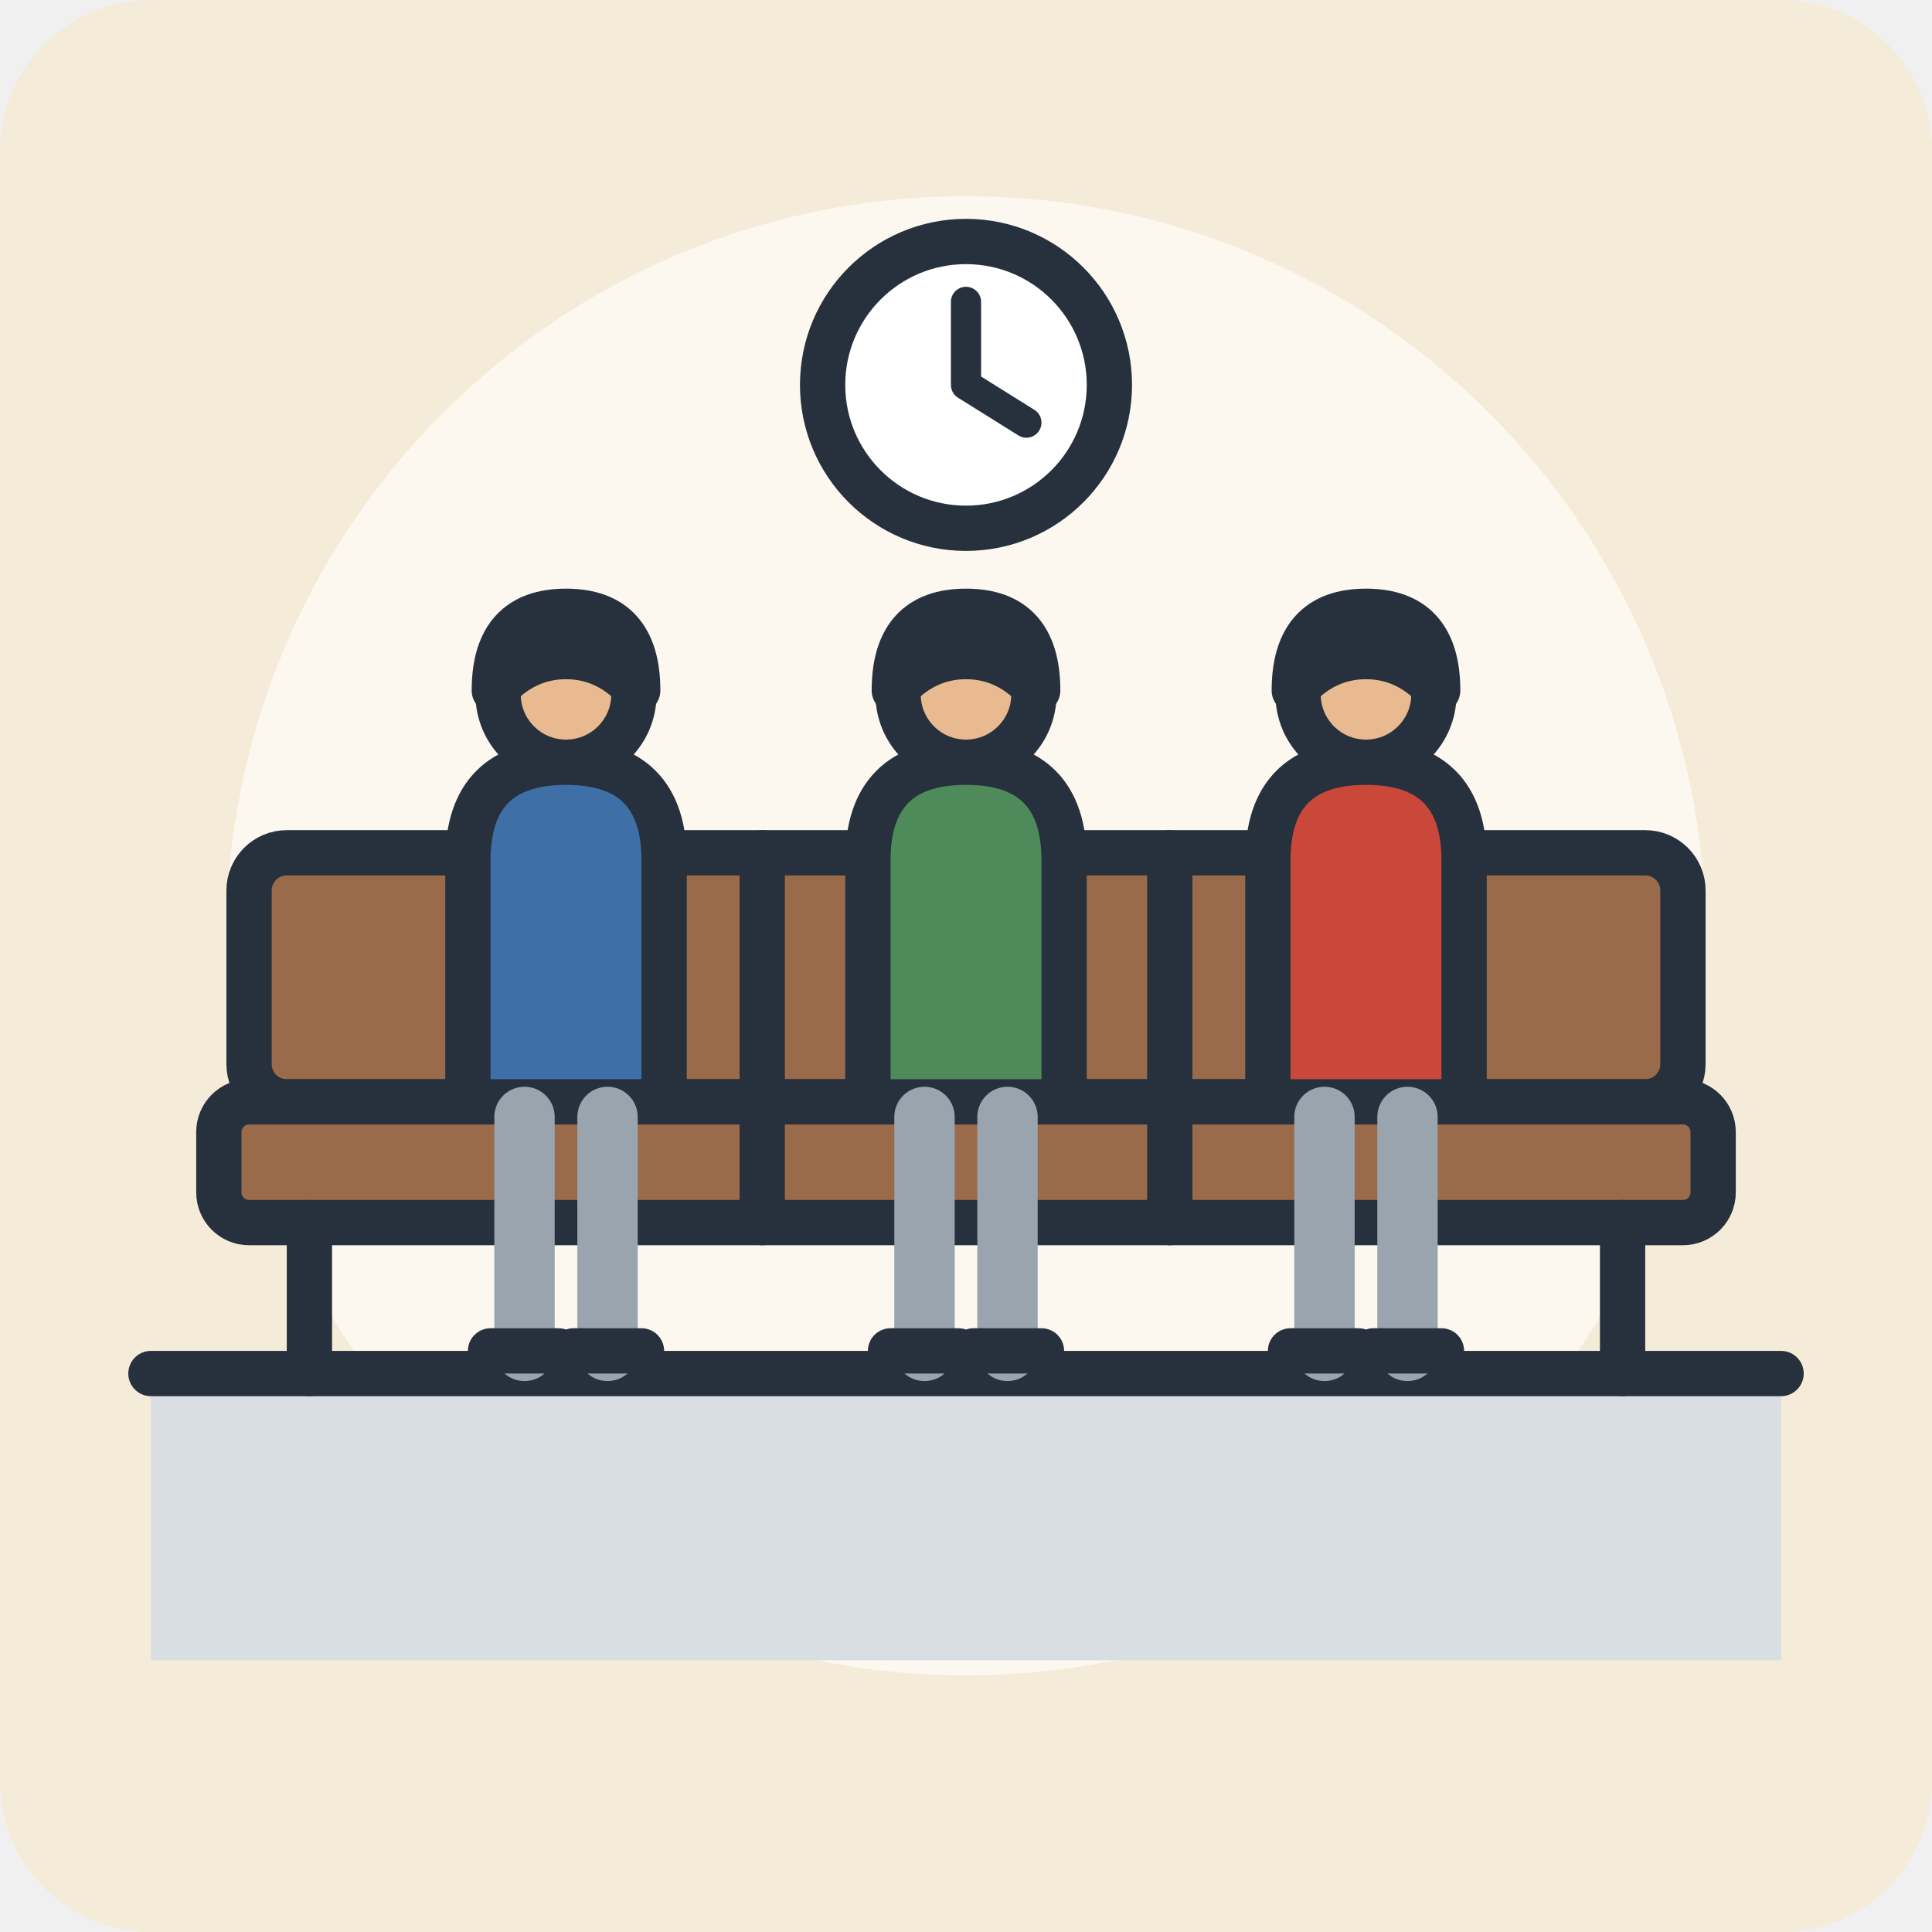
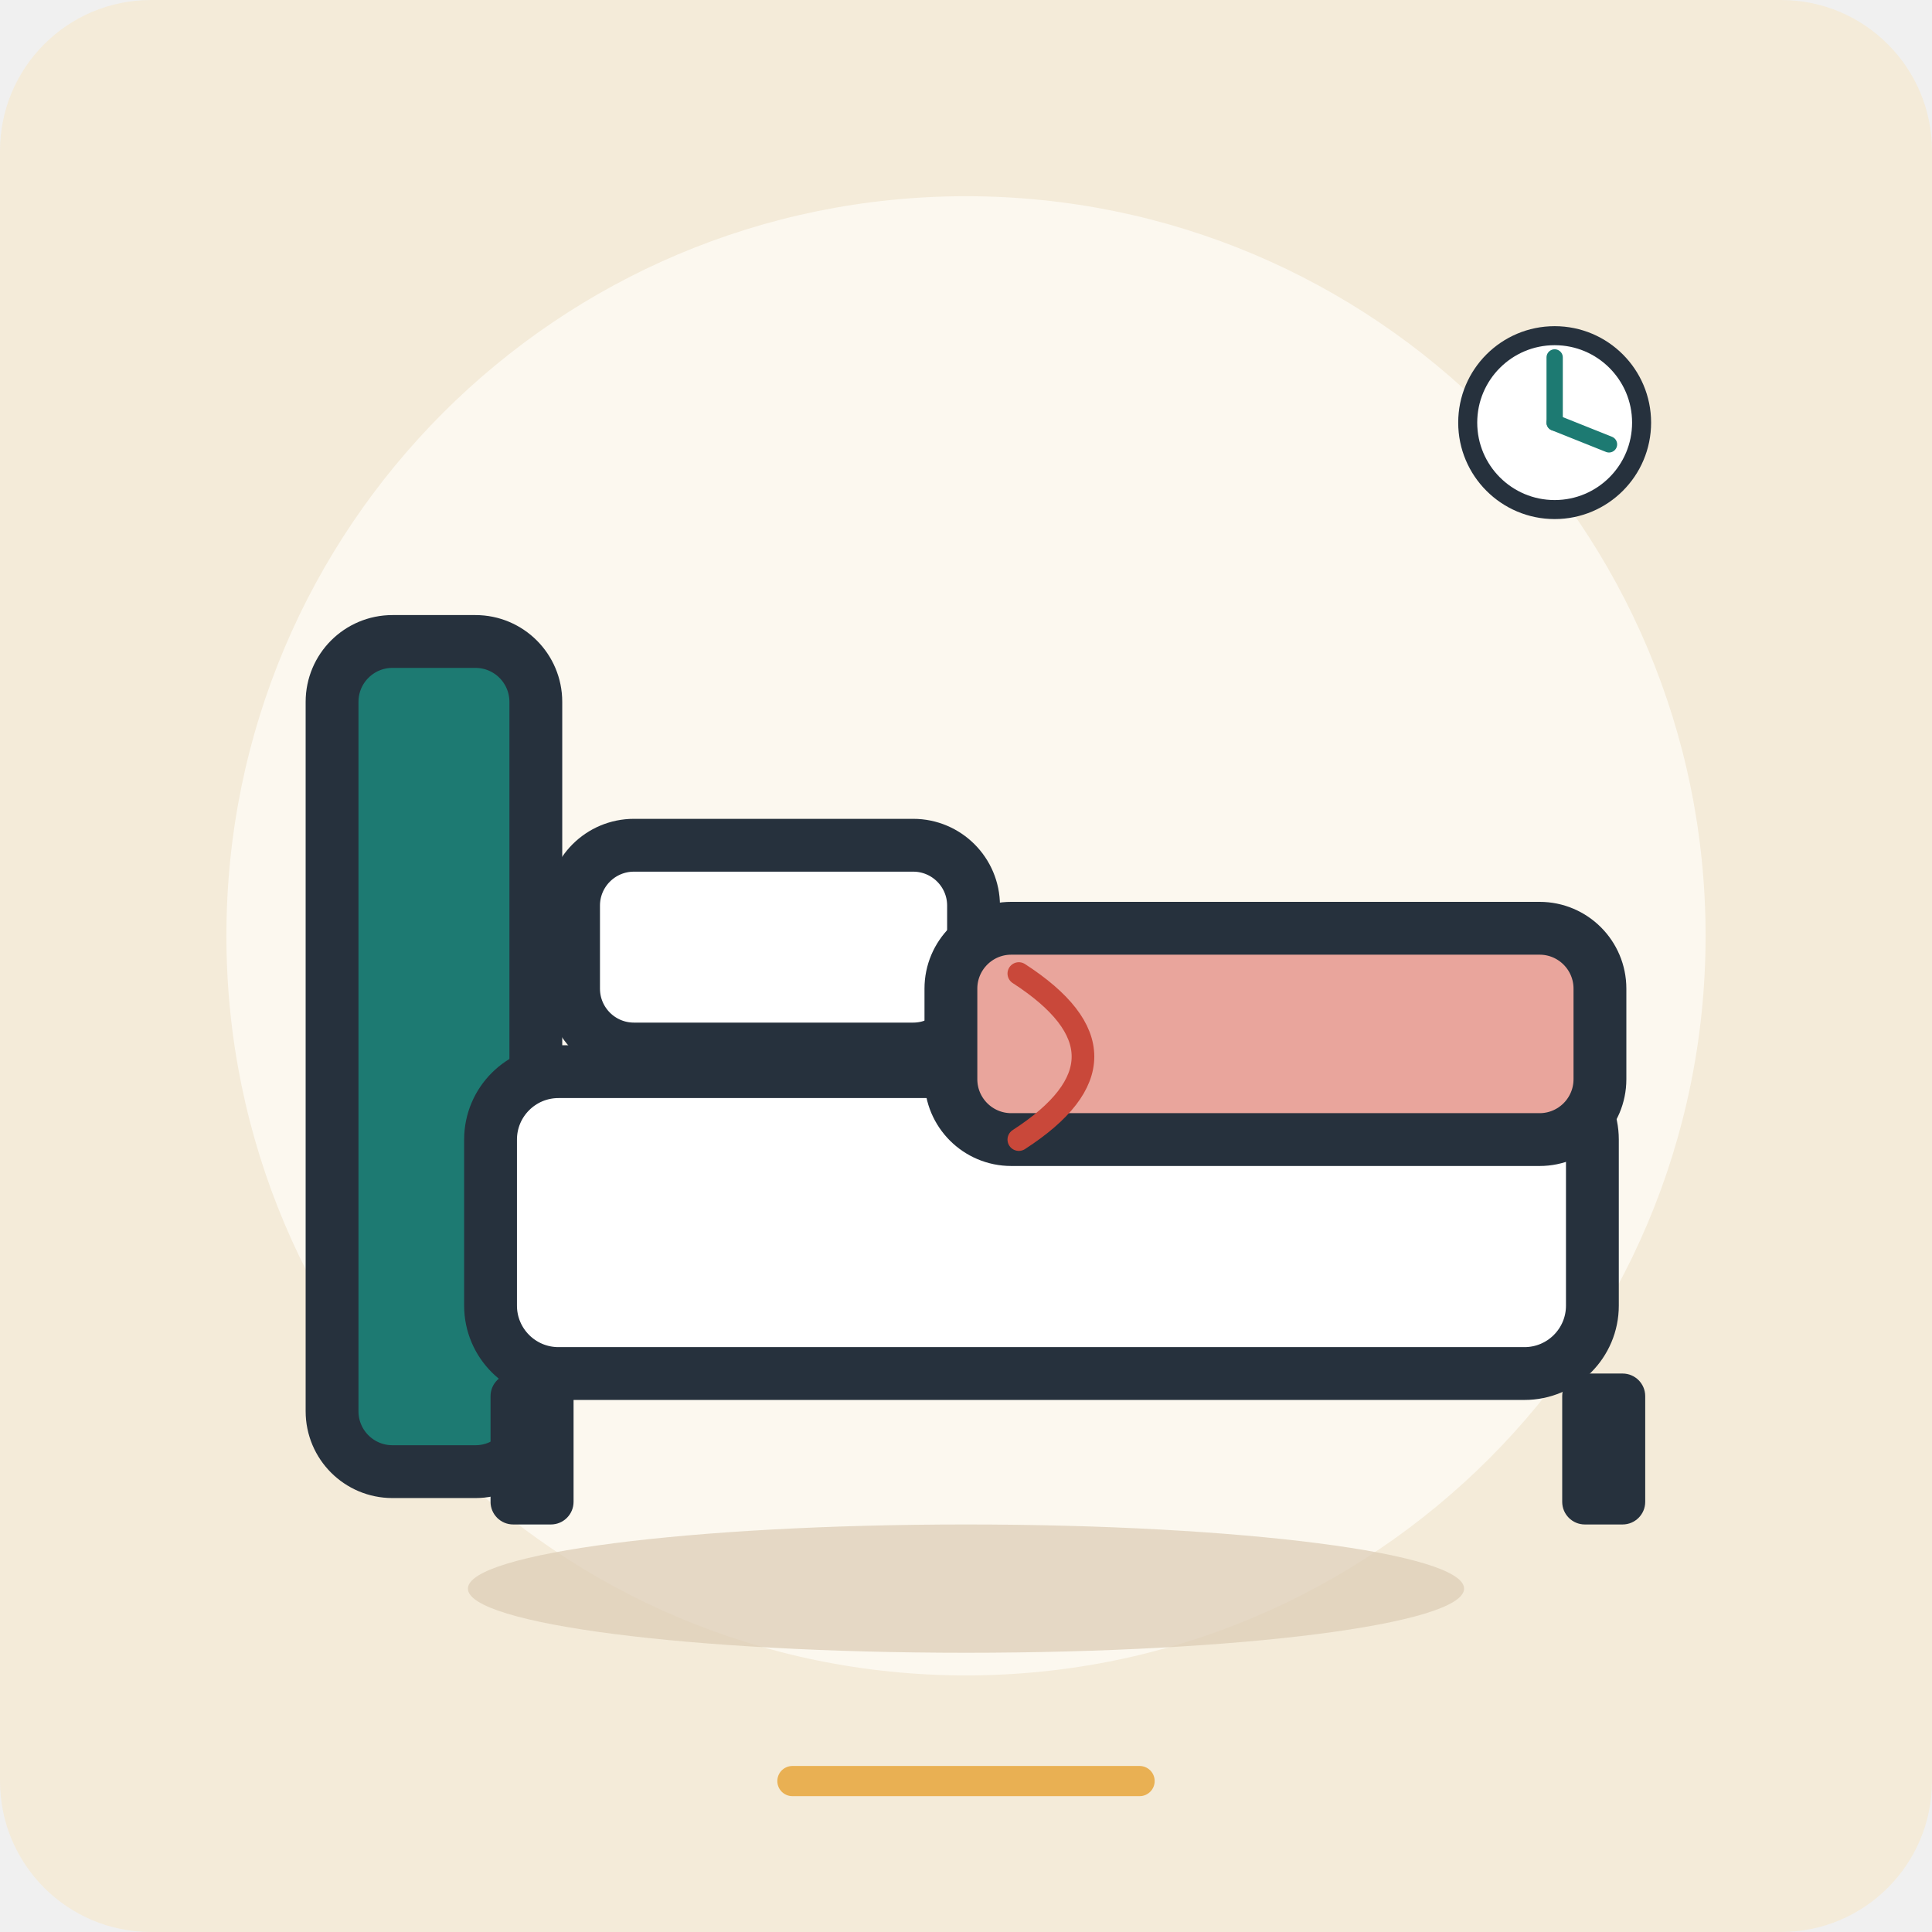
- <svg xmlns="http://www.w3.org/2000/svg" viewBox="0 0 512 512" role="img" aria-label="候车室里有一排木连椅，三个人并排坐着等车，墙上挂着一个钟">
+ <svg xmlns="http://www.w3.org/2000/svg" viewBox="0 0 512 512" role="img" aria-label="一间卧室，里面有一张床和一盏床头灯">
  <rect width="512" height="512" rx="40" fill="#F4EBD9" />
  <circle cx="256" cy="248" r="196" fill="#FCF8EF" />
-   <g stroke="#26313D" stroke-width="12" stroke-linecap="round" stroke-linejoin="round">
-     <rect x="40" y="364" width="432" height="76" fill="#D9DEE3" stroke="none" />
-     <path d="M 40 364 H 472" fill="none" />
-     <circle cx="256" cy="102" r="38" fill="#FFFFFF" />
-     <path d="M 256 102 V 80 M 256 102 L 272 112" fill="none" stroke-width="8" />
-     <rect x="66" y="226" width="380" height="66" rx="10" fill="#9A6B4A" />
-     <rect x="58" y="292" width="396" height="32" rx="8" fill="#9A6B4A" />
-     <path d="M 82 324 V 364 M 430 324 V 364 M 202 226 V 324 M 310 226 V 324" fill="none" />
-     <circle cx="150" cy="184" r="18" fill="#E9B98F" />
-     <circle cx="256" cy="184" r="18" fill="#E9B98F" />
-     <circle cx="362" cy="184" r="18" fill="#E9B98F" />
-     <path d="M 131 183 q 0 -21 19 -21 q 19 0 19 21 q -8 -9 -19 -9 q -11 0 -19 9 Z M 237 183 q 0 -21 19 -21 q 19 0 19 21 q -8 -9 -19 -9 q -11 0 -19 9 Z M 343 183 q 0 -21 19 -21 q 19 0 19 21 q -8 -9 -19 -9 q -11 0 -19 9 Z" fill="#26313D" />
-     <path d="M 124 292 V 228 q 0 -26 26 -26 q 26 0 26 26 V 292 Z" fill="#3E6FA6" />
-     <path d="M 230 292 V 228 q 0 -26 26 -26 q 26 0 26 26 V 292 Z" fill="#4F8A5B" />
-     <path d="M 336 292 V 228 q 0 -26 26 -26 q 26 0 26 26 V 292 Z" fill="#C9483A" />
-     <path d="M 139 296 V 358 M 161 296 V 358 M 245 296 V 358 M 267 296 V 358 M 351 296 V 358 M 373 296 V 358" fill="none" stroke="#9AA4AE" stroke-width="16" />
-     <path d="M 130 358 h 18 M 152 358 h 18 M 236 358 h 18 M 258 358 h 18 M 342 358 h 18 M 364 358 h 18" fill="none" />
+   <ellipse cx="256" cy="421" rx="132" ry="17" fill="#DDCEB7" stroke="none" stroke-width="0" opacity="0.75" />
+   <rect x="88" y="170" width="54" height="220" rx="16" fill="#1D7A72" stroke="#26313D" stroke-width="14" />
+   <rect x="130" y="284" width="292" height="80" rx="18" fill="#FFFFFF" stroke="#26313D" stroke-width="14" />
+   <rect x="152" y="224" width="106" height="54" rx="16" fill="#FFFFFF" stroke="#26313D" stroke-width="14" />
+   <rect x="252" y="246" width="172" height="56" rx="16" fill="#E9A59C" stroke="#26313D" stroke-width="14" />
+   <rect x="130" y="364" width="22" height="40" rx="6" fill="#26313D" stroke="#26313D" stroke-width="0" />
+   <rect x="414" y="364" width="22" height="40" rx="6" fill="#26313D" stroke="#26313D" stroke-width="0" />
+   <path d="M 270 258 q 34 22 0 44" fill="none" stroke="#C9483A" stroke-width="6" stroke-linecap="round" stroke-linejoin="round" />
+   <g transform="translate(412 112) scale(0.72) translate(-50 -50)">
+     <circle cx="50" cy="50" r="32" fill="#FFFFFF" stroke="#26313D" stroke-width="7" />
+     <line x1="50" y1="50" x2="50" y2="26" stroke="#1D7A72" stroke-width="6" stroke-linecap="round" />
+     <line x1="50" y1="50" x2="70" y2="58" stroke="#1D7A72" stroke-width="6" stroke-linecap="round" />
  </g>
+   <rect x="206" y="468" width="100" height="8" rx="4" fill="#E8A63C" stroke="none" stroke-width="0" opacity="0.85" />
</svg>
